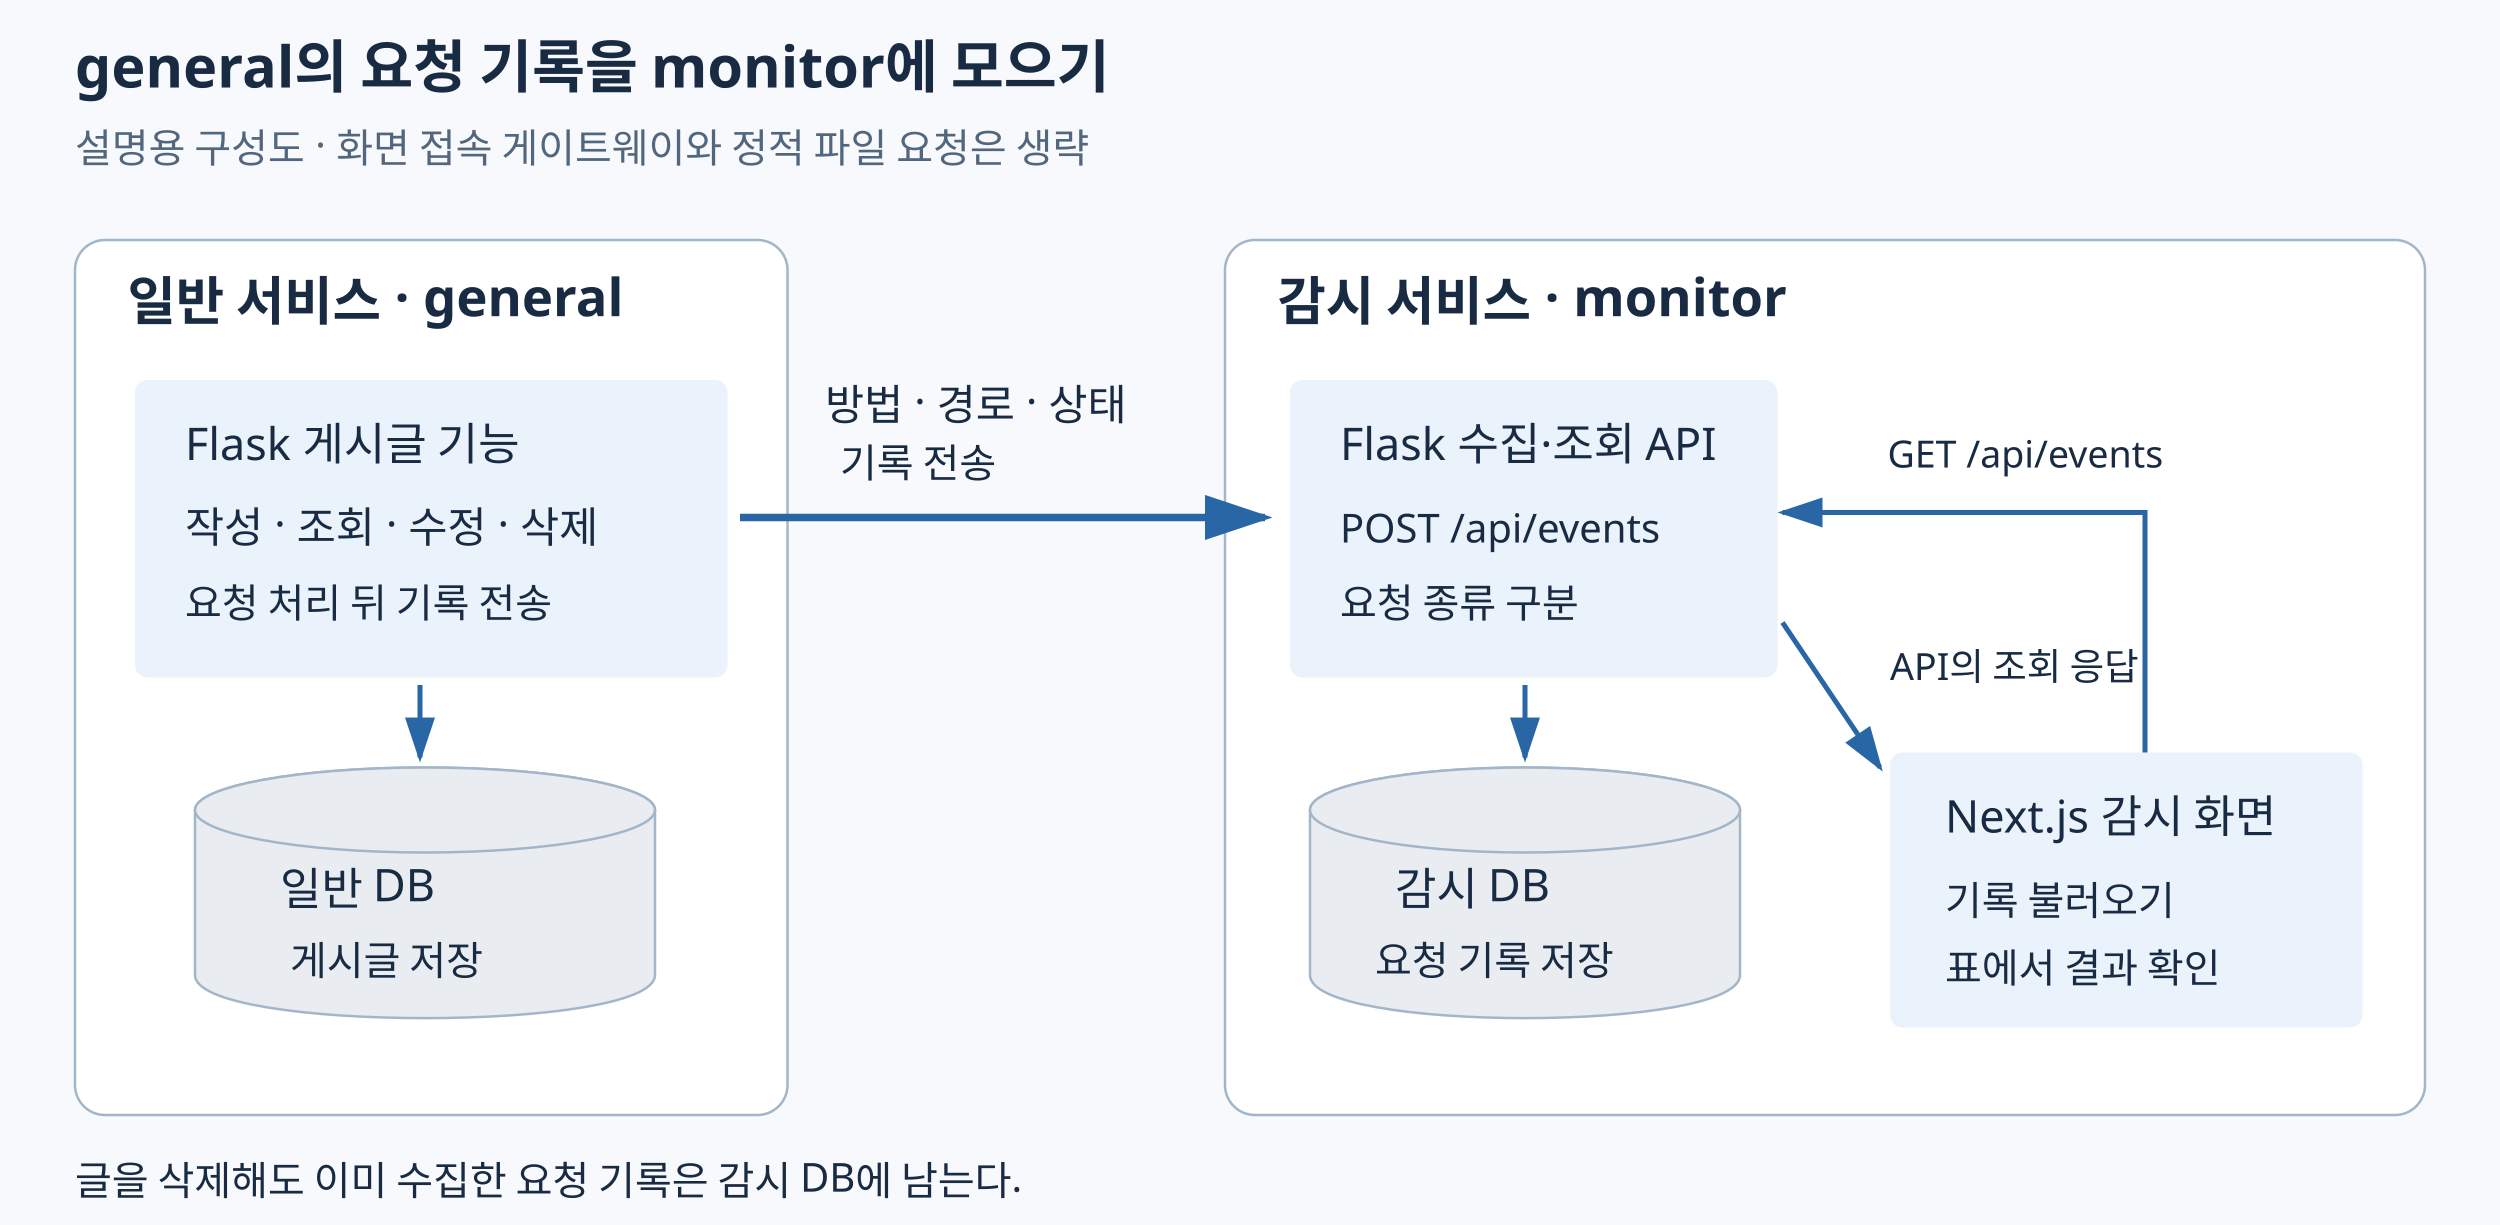
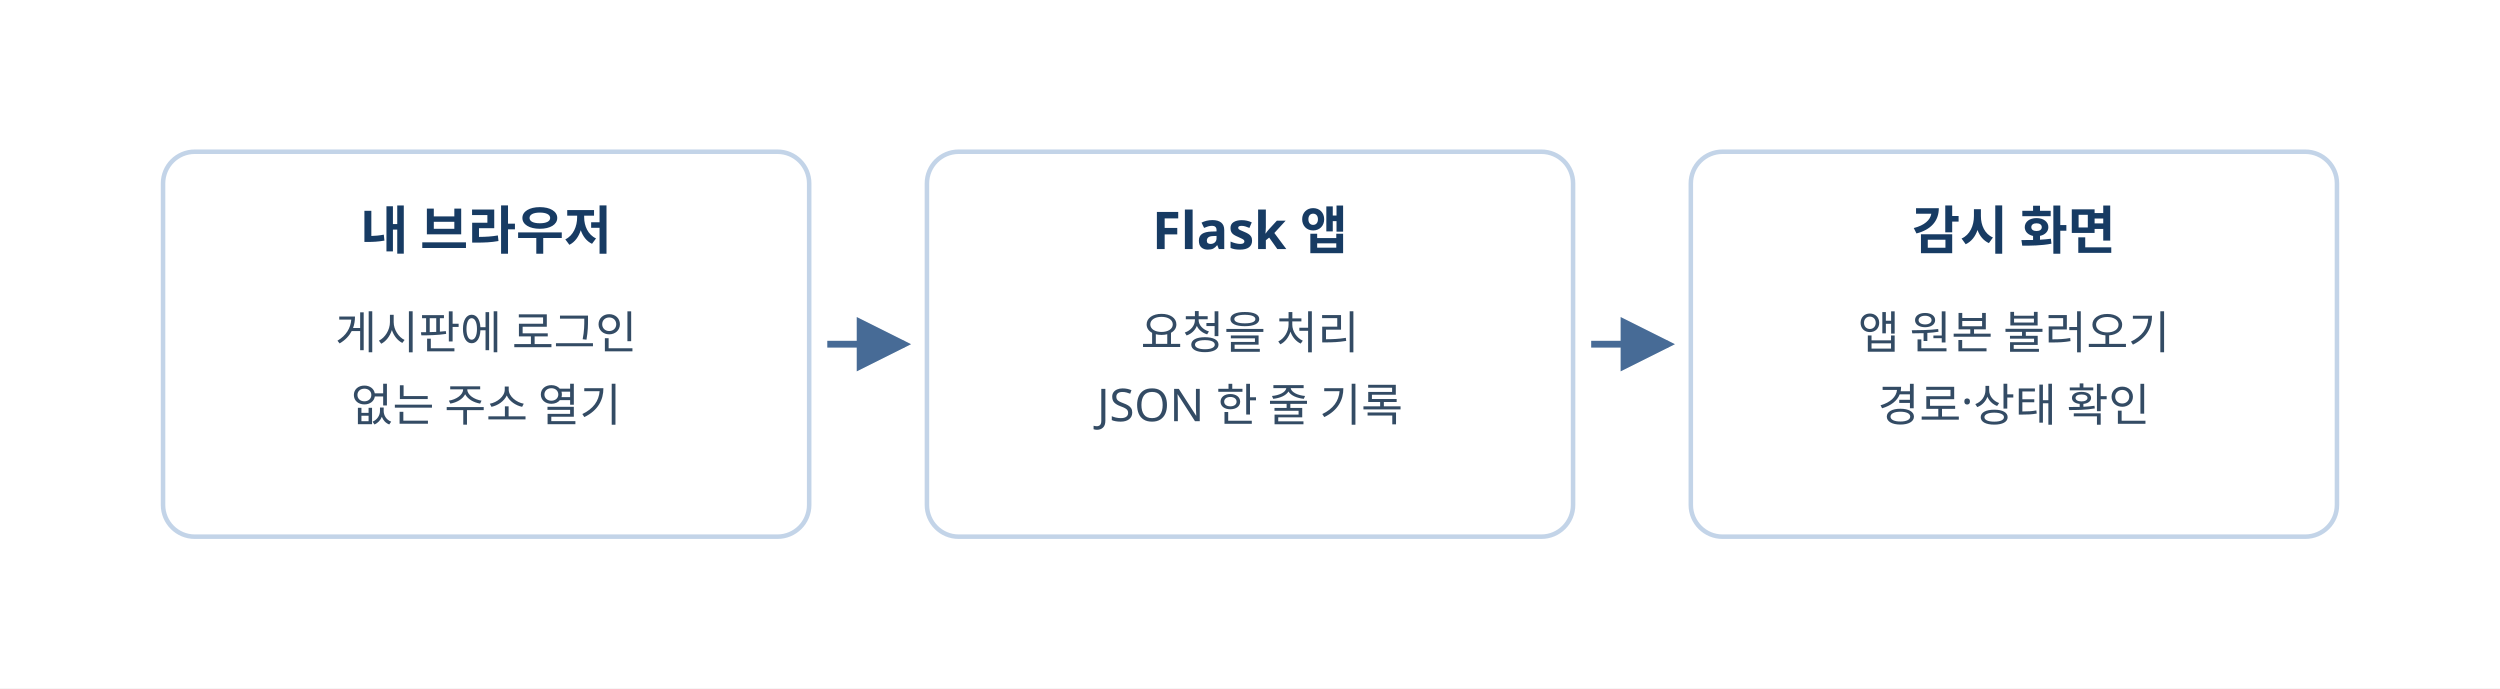
- <svg xmlns="http://www.w3.org/2000/svg" width="1000" height="490" viewBox="0 0 1000 490">
-   <rect width="1000" height="490" fill="#f7f9fc" />
+ <svg xmlns="http://www.w3.org/2000/svg" width="1104" height="304" viewBox="-32 -32 1104 304" data-clean-canvas="32">
+   <rect x="-32" y="-32" width="1104" height="304" fill="#ffffff" data-canvas-background="true" />
+   <rect width="1040" height="240" rx="18" fill="#ffffff" />
  <defs>
-     <marker id="a" markerWidth="10" markerHeight="10" refX="8" refY="3" orient="auto">
-       <path d="M0 0L0 6L9 3Z" fill="#2866a5" />
+     <marker id="arrow" markerWidth="8" markerHeight="8" refX="7" refY="4" orient="auto">
+       <path d="M0 0L8 4L0 8" fill="#476b96" />
    </marker>
  </defs>
-   <g font-family="Apple SD Gothic Neo,NanumGothic,sans-serif" fill="#182b43">
-     <text x="30" y="35" font-size="23" font-weight="700">general의 요청 기록을 monitor에 모으기</text>
-     <text x="30" y="65" font-size="16" fill="#52677d">설명용 구성도 · 화면 접속 게이트웨이와 정적 파일 요청은 생략</text>
-     <rect x="30" y="96" width="285" height="350" rx="12" fill="white" stroke="#a3b6c9" />
-     <text x="51" y="128" font-size="21" font-weight="700">일반 서비스 · general</text>
-     <rect x="54" y="152" width="237" height="119" rx="5" fill="#eaf2fc" />
-     <text x="74" y="184" font-size="18">Flask 게시글 기능</text>
-     <text x="74" y="217" font-size="17">작성 · 조회 · 수정 · 삭제</text>
-     <text x="74" y="247" font-size="16">요청 처리 뒤 기록 전송</text>
-     <path d="M168 274V303" stroke="#2866a5" stroke-width="2" marker-end="url(#a)" />
-     <ellipse cx="170" cy="324" rx="92" ry="17" fill="#e9edf2" stroke="#a3b6c9" />
-     <path d="M78 324V390C78 413 262 413 262 390V324" fill="#e9edf2" stroke="#a3b6c9" />
-     <ellipse cx="170" cy="324" rx="92" ry="17" fill="#e9edf2" stroke="#a3b6c9" />
-     <text x="112" y="362" font-size="18">일반 DB</text>
-     <text x="116" y="390" font-size="16">게시글 저장</text>
-     <rect x="490" y="96" width="480" height="350" rx="12" fill="white" stroke="#a3b6c9" />
-     <text x="511" y="128" font-size="21" font-weight="700">감시 서비스 · monitor</text>
-     <rect x="516" y="152" width="195" height="119" rx="5" fill="#eaf2fc" />
-     <text x="536" y="184" font-size="18">Flask 수집·조회 API</text>
-     <text x="536" y="217" font-size="16">POST /api/events</text>
-     <text x="536" y="247" font-size="16">요청 종류 구분</text>
-     <path d="M610 274V303" stroke="#2866a5" stroke-width="2" marker-end="url(#a)" />
-     <ellipse cx="610" cy="324" rx="86" ry="17" fill="#e9edf2" stroke="#a3b6c9" />
-     <path d="M524 324V390C524 413 696 413 696 390V324" fill="#e9edf2" stroke="#a3b6c9" />
-     <ellipse cx="610" cy="324" rx="86" ry="17" fill="#e9edf2" stroke="#a3b6c9" />
-     <text x="558" y="362" font-size="18">감시 DB</text>
-     <text x="550" y="390" font-size="16">요청 기록 저장</text>
-     <rect x="756" y="301" width="189" height="110" rx="5" fill="#eaf2fc" />
-     <text x="778" y="333" font-size="18">Next.js 감시 화면</text>
-     <text x="778" y="366" font-size="16">기록 불러오기</text>
-     <text x="778" y="393" font-size="16">표에서 결과 확인</text>
-     <path d="M858 301V205H713" fill="none" stroke="#2866a5" stroke-width="2" marker-end="url(#a)" />
-     <text x="755" y="187" font-size="15">GET /api/events</text>
-     <path d="M713 249L752 307" stroke="#2866a5" stroke-width="2" marker-end="url(#a)" />
-     <text x="756" y="272" font-size="15">API의 조회 응답</text>
-     <path d="M296 207H506" stroke="#2866a5" stroke-width="3" marker-end="url(#a)" />
-     <text x="330" y="168" font-size="17">방법 · 경로 · 상태</text>
-     <text x="336" y="191" font-size="16">기록 전송</text>
-     <text x="30" y="478" font-size="16">글을 삭제해도 이미 수집한 요청 기록은 감시 DB에 남는다.</text>
-   </g>
+   <rect x="40.0" y="35" width="285.333" height="170" rx="14" fill="white" stroke="#c3d4e8" stroke-width="2" />
+   <text x="182.667" y="78" text-anchor="middle" font-family="sans-serif" font-size="23" font-weight="bold" fill="#173b63">내 브라우저</text>
+   <text x="182.667" y="122" text-anchor="middle" font-family="sans-serif" font-size="20" fill="#334b64">게시판에 로그인</text>
+   <text x="182.667" y="154" text-anchor="middle" font-family="sans-serif" font-size="20" fill="#334b64">없는 주소 열기</text>
+   <path d="M333.333 120H367.333" stroke="#476b96" stroke-width="3" marker-end="url(#arrow)" />
+   <rect x="377.333" y="35" width="285.333" height="170" rx="14" fill="white" stroke="#c3d4e8" stroke-width="2" />
+   <text x="520.0" y="78" text-anchor="middle" font-family="sans-serif" font-size="23" font-weight="bold" fill="#173b63">Flask 앱</text>
+   <text x="520.0" y="122" text-anchor="middle" font-family="sans-serif" font-size="20" fill="#334b64">요청을 처리</text>
+   <text x="520.0" y="154" text-anchor="middle" font-family="sans-serif" font-size="20" fill="#334b64">JSON 한 줄 기록</text>
+   <path d="M670.667 120H704.667" stroke="#476b96" stroke-width="3" marker-end="url(#arrow)" />
+   <rect x="714.667" y="35" width="285.333" height="170" rx="14" fill="white" stroke="#c3d4e8" stroke-width="2" />
+   <text x="857.333" y="78" text-anchor="middle" font-family="sans-serif" font-size="23" font-weight="bold" fill="#173b63">감시 화면</text>
+   <text x="857.333" y="122" text-anchor="middle" font-family="sans-serif" font-size="20" fill="#334b64">앱 원본 불러오기</text>
+   <text x="857.333" y="154" text-anchor="middle" font-family="sans-serif" font-size="20" fill="#334b64">경로·상태 확인</text>
</svg>
